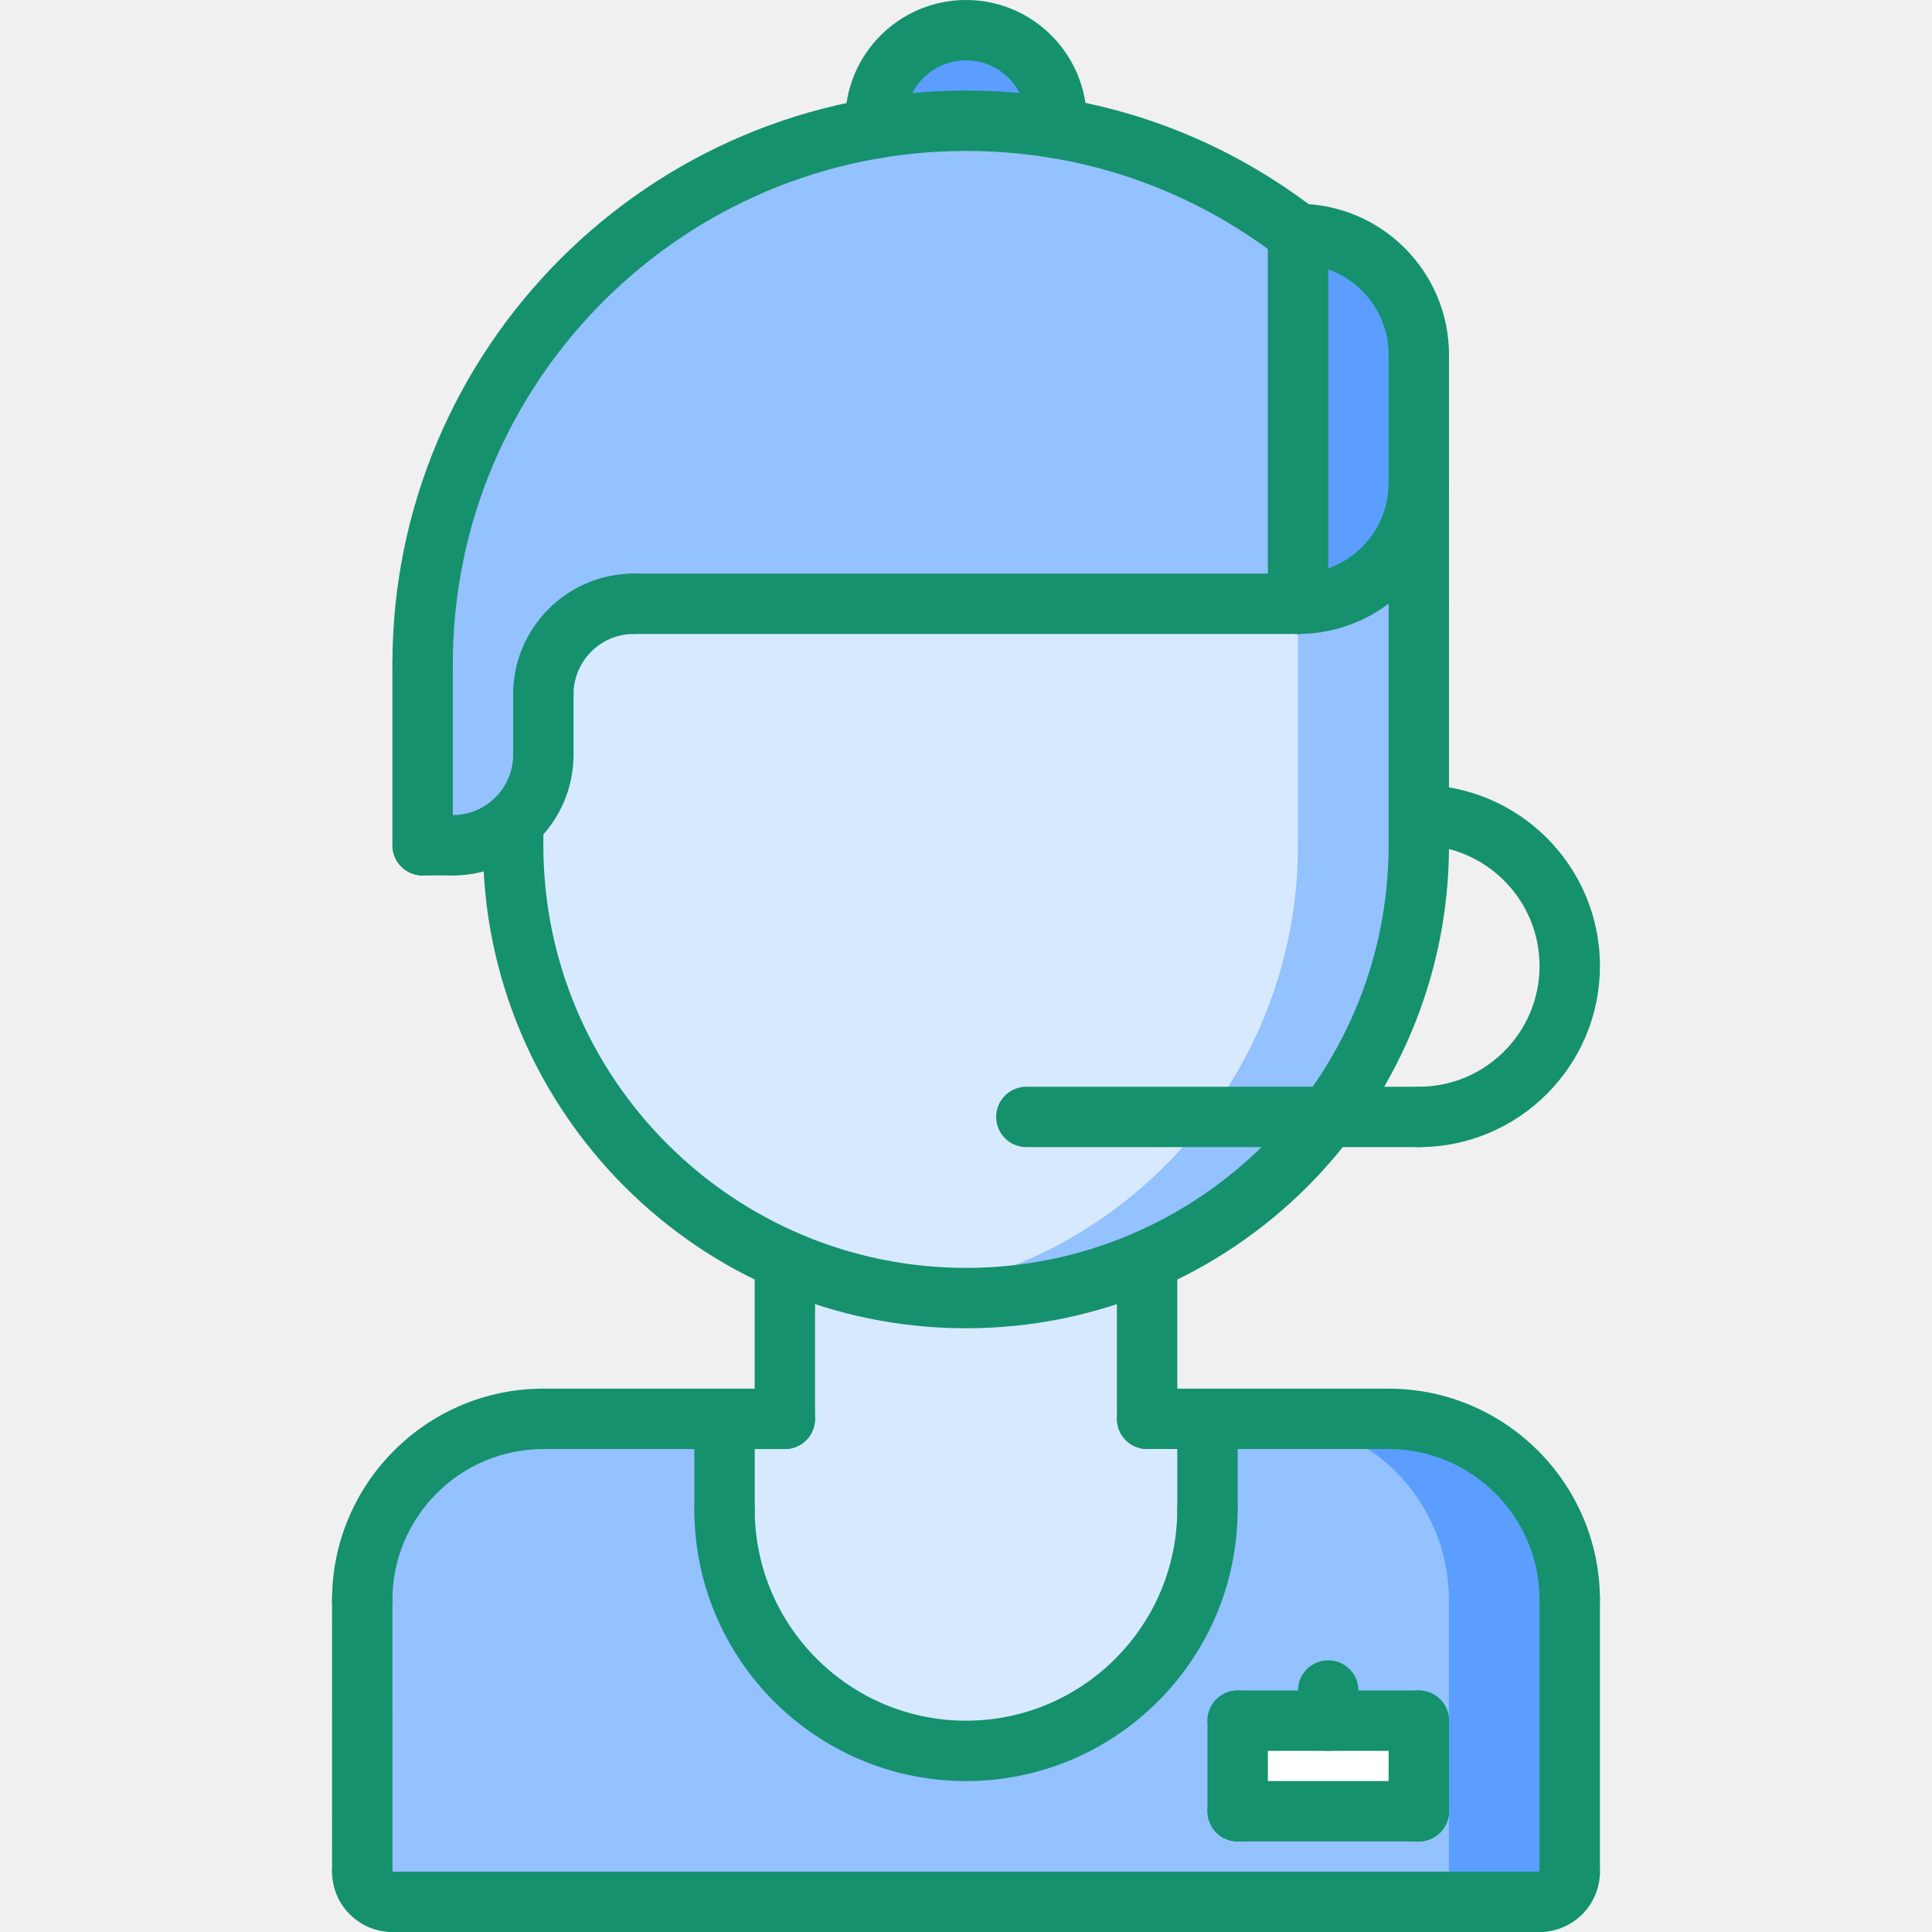
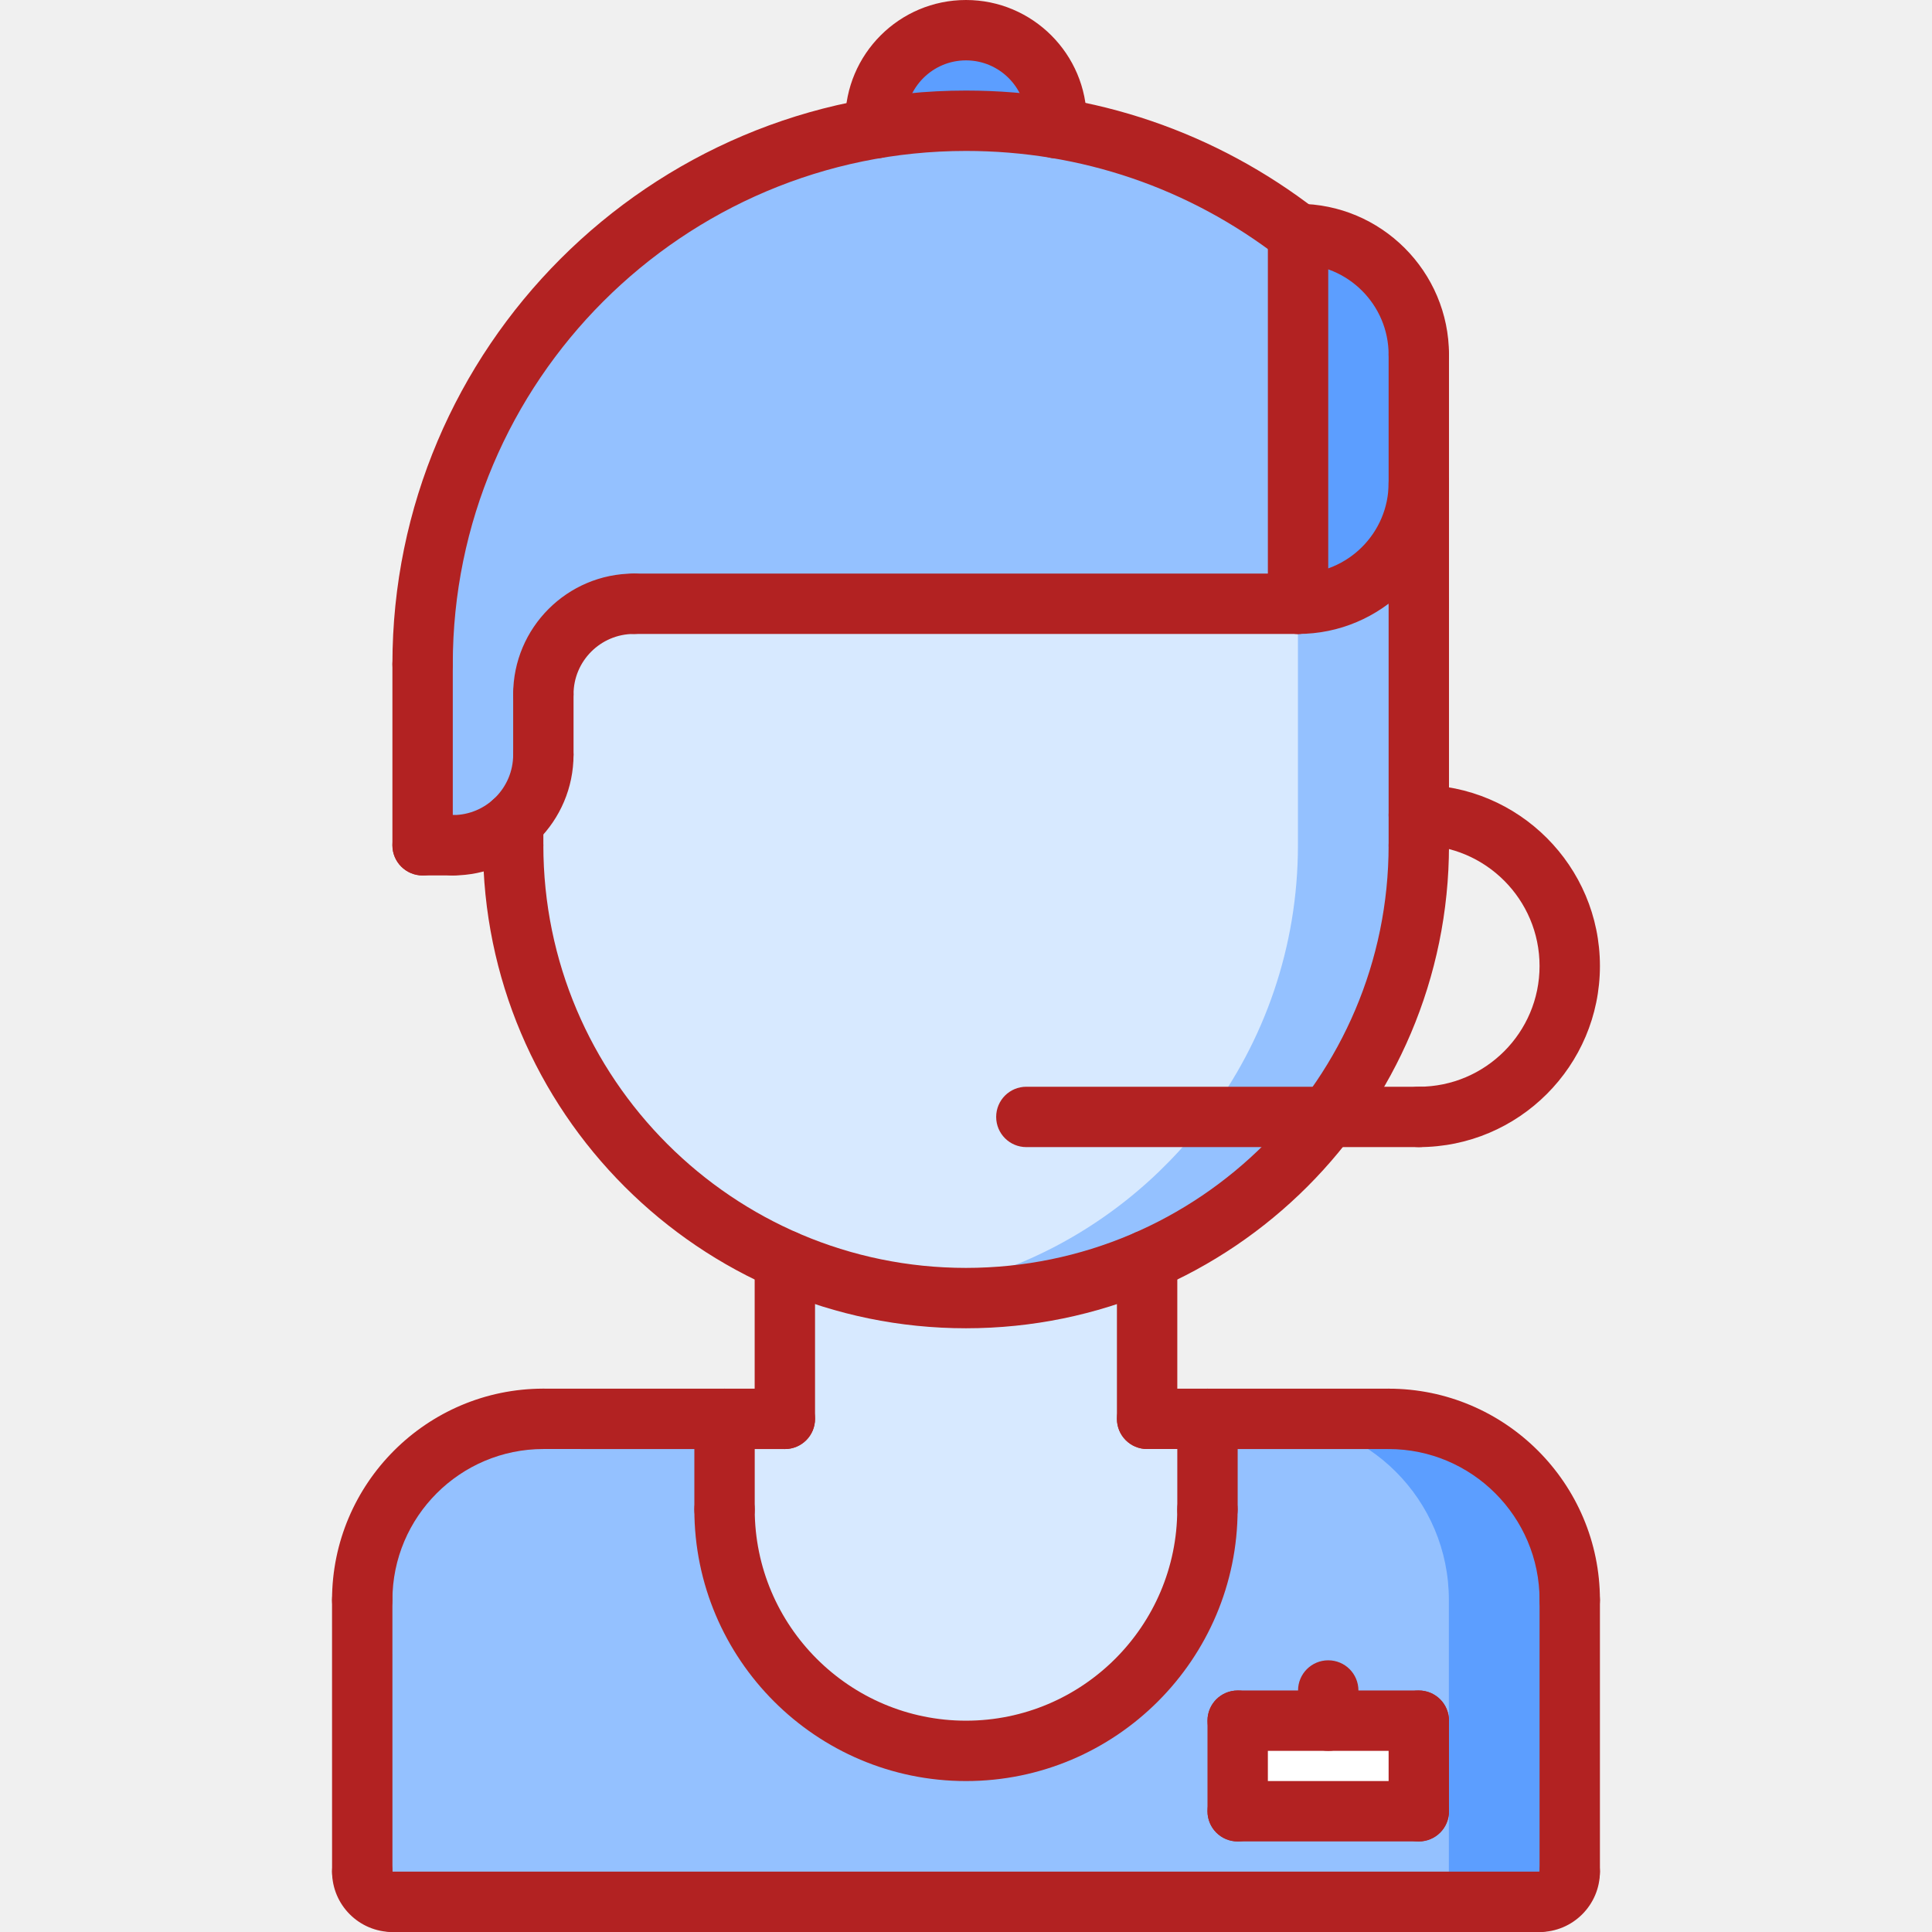
<svg xmlns="http://www.w3.org/2000/svg" height="511pt" viewBox="-87 0 511 511.992" width="511pt">
  <path d="m288.496 456v24h-48v-24zm0 0" fill="#fff" />
  <path d="m240.496 480h48v-24h-48zm-135.922-104v24c0 35.359 28.641 64 63.922 64 35.359 0 64-28.641 64-64v-24h48c26.559 0 48 21.441 48 48v72c0 4.398-3.512 8-8 8h-304c-4.398 0-8-3.602-8-8v-72c0-26.559 21.52-48 48.078-48zm0 0" fill="#94c1ff" />
  <path d="m120.496 376v-42c14.719 6.398 30.961 10 48 10 17.129 0 33.359-3.602 48-10v42h16v24c0 35.359-28.641 64-64 64-35.281 0-63.922-28.641-63.922-64v-24zm0 0" fill="#d7e9ff" />
  <path d="m280.496 376h-32.031c26.559 0 48 21.441 48 48v72c0 4.398-3.512 8-8 8h32.031c4.488 0 8-3.602 8-8v-72c0-26.559-21.441-48-48-48zm0 0" fill="#5c9eff" />
  <path d="m168.496 8c13.281 0 24 10.719 24 24v2c-7.762-1.281-15.832-2-24-2-8.16 0-16.23.719-24 2.078v-2.078c0-13.281 10.809-24 24-24zm0 0" fill="#5c9eff" />
  <path d="m288.496 128c0 17.68-14.32 32-32 32v-98c17.68 0 32 14.32 32 32zm0 0" fill="#5c9eff" />
  <path d="m256.496 62v98h-176c-13.191 0-24 10.719-24 24v16c0 7.121-3.121 13.602-8.082 17.84-4.238 3.84-9.75 6.16-15.918 6.16h-8v-48c0-71.359 51.918-130.559 120-141.922 7.77-1.359 15.84-2.078 24-2.078 8.168 0 16.238.719 24 2 23.84 4 45.68 13.84 64 28zm0 0" fill="#94c1ff" />
  <path d="m288.496 160v64c0 27.039-8.961 52-24 72-12.398 16.48-28.871 29.68-48 38-14.641 6.398-30.871 10-48 10-17.039 0-33.281-3.602-48-10-42.398-18.559-72-60.801-72-110v-6.078l-.082-.082c4.961-4.238 8.082-10.719 8.082-17.84v-16c0-13.281 10.809-24 24-24h176c17.68 0 32-14.32 32-32zm0 0" fill="#d7e9ff" />
  <path d="m256.496 160h-.031v64c0 27.039-8.961 52-24 72-12.402 16.48-28.871 29.68-48 38-9.977 4.359-20.73 7.297-31.961 8.809 5.25.695 10.559 1.191 15.992 1.191 17.129 0 33.359-3.602 48-10 19.129-8.32 35.602-21.52 48-38 15.039-20 24-44.961 24-72v-96c0 17.68-14.32 32-32 32zm0 0" fill="#94c1ff" />
-   <g fill="#15916D">
+   <g fill="#B22222">
    <path d="m8.496 432.016c-4.426 0-8-3.574-8-8 0-30.887 25.129-56.016 56.016-56.016 4.426 0 8 3.574 8 8s-3.574 8-8 8c-22.062 0-40.016 17.953-40.016 40.016 0 4.426-3.574 8-8 8zm0 0" />
    <path d="m328.496 432.008c-4.426 0-8-3.574-8-8 0-22.055-17.945-40-40-40-4.426 0-8-3.574-8-8 0-4.422 3.574-8 8-8 30.871 0 56 25.129 56 56 0 4.426-3.574 8-8 8zm0 0" />
    <path d="m120.496 384.008-63.984-.008c-4.422 0-8-3.586-8-8 0-4.426 3.586-8 8-8l63.984.008c4.426 0 8 3.586 8 8 0 4.426-3.586 8-8 8zm0 0" />
    <path d="m280.496 384.008-64-.008c-4.426 0-8-3.586-8-8 0-4.426 3.582-8 8-8l64 .008c4.426 0 8 3.586 8 8 0 4.426-3.586 8-8 8zm0 0" />
    <path d="m8.504 503.992c-4.414 0-8-3.578-8-8l-.008-71.977c0-4.414 3.574-8 8-8 4.414 0 8 3.578 8 8l.008 71.977c0 4.414-3.574 8-8 8zm0 0" />
    <path d="m16.504 511.992c-8.824 0-16-7.176-16-16 0-4.426 3.574-8 8-8 4.426 0 8 3.574 8 8v.016c4.426 0 8 3.566 8 7.992 0 4.414-3.574 7.992-8 7.992zm0 0" />
    <path d="m320.496 511.992c-4.426 0-8-3.578-8-8 0-4.426 3.574-8 8-8h.016c0-4.426 3.566-8 7.992-8 4.418 0 7.992 3.574 7.992 8 0 8.824-7.176 16-16 16zm0 0" />
    <path d="m328.496 503.992c-4.426 0-8-3.578-8-8v-71.984c0-4.422 3.574-8 8-8 4.426 0 8 3.578 8 8v71.984c0 4.422-3.574 8-8 8zm0 0" />
    <path d="m320.496 511.992h-303.992c-4.426 0-8-3.578-8-8 0-4.426 3.574-8 8-8h303.992c4.426 0 8 3.574 8 8 0 4.422-3.574 8-8 8zm0 0" />
    <path d="m120.496 384.008c-4.426 0-8-3.574-8-8v-42c0-4.422 3.574-8 8-8 4.426 0 8 3.578 8 8v42c0 4.426-3.574 8-8 8zm0 0" />
    <path d="m216.496 384c-4.426 0-8-3.574-8-8v-41.992c0-4.422 3.574-8 8-8 4.426 0 8 3.578 8 8v41.992c0 4.426-3.574 8-8 8zm0 0" />
    <path d="m168.496 352c-70.574 0-128-57.426-128-128 0-4.414 3.574-8 8-8 4.426 0 8 3.586 8 8 0 61.754 50.238 112 112 112 61.762 0 112-50.238 112-112 0-4.414 3.574-8 8-8 4.426 0 8 3.586 8 8 0 70.574-57.426 128-128 128zm0 0" />
    <path d="m288.496 232c-4.426 0-8-3.586-8-8v-64c0-4.414 3.574-8 8-8 4.426 0 8 3.586 8 8v64c0 4.426-3.574 8-8 8zm0 0" />
    <path d="m24.496 184c-4.426 0-8-3.586-8-8 0-83.816 68.184-152 152-152 33.961 0 66.09 10.953 92.879 31.672 3.504 2.695 4.145 7.727 1.441 11.223-2.711 3.496-7.727 4.152-11.215 1.434-23.977-18.535-52.715-28.328-83.105-28.328-74.992 0-136 61.008-136 136 0 4.414-3.574 8-8 8zm0 0" />
    <path d="m32.496 232c-4.426 0-8-3.586-8-8s3.574-8 8-8c8.824 0 16-7.176 16-16 0-4.414 3.574-8 8-8 4.426 0 8 3.586 8 8 0 17.648-14.352 32-32 32zm0 0" />
    <path d="m24.496 232c-4.426 0-8-3.586-8-8v-48c0-4.414 3.574-8 8-8 4.426 0 8 3.586 8 8v48c0 4.426-3.574 8-8 8zm0 0" />
    <path d="m32.496 232h-8c-4.426 0-8-3.586-8-8s3.574-8 8-8h8c4.426 0 8 3.586 8 8s-3.574 8-8 8zm0 0" />
    <path d="m56.496 208c-4.426 0-8-3.586-8-8v-16c0-4.414 3.574-8 8-8 4.426 0 8 3.586 8 8v16c0 4.426-3.574 8-8 8zm0 0" />
    <path d="m56.496 192c-4.426 0-8-3.586-8-8 0-17.648 14.352-32 32-32 4.426 0 8 3.586 8 8s-3.574 8-8 8c-8.824 0-16 7.176-16 16 0 4.414-3.574 8-8 8zm0 0" />
    <path d="m256.496 168h-176c-4.426 0-8-3.586-8-8s3.574-8 8-8h176c4.426 0 8 3.586 8 8s-3.574 8-8 8zm0 0" />
    <path d="m256.496 168c-4.426 0-8-3.586-8-8v-97.992c0-4.414 3.574-8 8-8 4.426 0 8 3.586 8 8v97.992c0 4.414-3.574 8-8 8zm0 0" />
    <path d="m288.496 102.016c-4.426 0-8-3.582-8-8 0-13.238-10.777-24.008-24.008-24.008-4.426 0-8-3.582-8-8 0-4.414 3.574-8 8-8 22.062 0 40.008 17.953 40.008 40.008 0 4.426-3.574 8-8 8zm0 0" />
    <path d="m256.488 168c-4.426 0-8-3.586-8-8s3.574-8 8-8c13.23 0 24.008-10.777 24.008-24.008 0-4.418 3.574-8 8-8 4.426 0 8 3.582 8 8 0 22.055-17.945 40.008-40.008 40.008zm0 0" />
    <path d="m288.496 168c-4.426 0-8-3.586-8-8v-65.977c0-4.414 3.574-8 8-8 4.426 0 8 3.586 8 8v65.977c0 4.414-3.574 8-8 8zm0 0" />
    <path d="m48.496 232c-4.426 0-8-3.586-8-8v-6.113c0-4.414 3.574-8 8-8 4.426 0 8 3.586 8 8v6.113c0 4.426-3.574 8-8 8zm0 0" />
    <path d="m192.496 40c-4.426 0-8-3.586-8-8 0-8.824-7.176-16-16-16-8.824 0-16 7.176-16 16 0 4.414-3.574 8-8 8-4.426 0-8-3.586-8-8 0-17.648 14.352-32 32-32 17.648 0 32 14.352 32 32 0 4.414-3.574 8-8 8zm0 0" />
    <path d="m144.496 41.992c-4.426 0-8-3.586-8-8v-1.992c0-4.414 3.574-8 8-8 4.426 0 8 3.586 8 8v1.992c0 4.414-3.574 8-8 8zm0 0" />
    <path d="m192.496 41.992c-4.426 0-8-3.586-8-8v-1.992c0-4.414 3.574-8 8-8 4.426 0 8 3.586 8 8v1.992c0 4.414-3.574 8-8 8zm0 0" />
    <path d="m168.496 471.992c-39.695 0-71.984-32.289-71.984-71.984 0-4.422 3.578-8 8-8 4.426 0 8 3.578 8 8 0 30.863 25.121 55.984 55.984 55.984 30.863 0 55.984-25.121 55.984-55.984 0-4.422 3.574-8 8-8 4.422 0 8 3.578 8 8 0 39.695-32.289 71.984-71.984 71.984zm0 0" />
    <path d="m104.512 408.008c-4.422 0-8-3.574-8-8v-24c0-4.422 3.578-8 8-8 4.426 0 8 3.578 8 8v24c0 4.426-3.574 8-8 8zm0 0" />
    <path d="m232.496 408.008c-4.426 0-8-3.574-8-8v-24c0-4.422 3.574-8 8-8 4.426 0 8 3.578 8 8v24c0 4.426-3.574 8-8 8zm0 0" />
    <path d="m288.496 303.992c-4.426 0-8-3.578-8-8 0-4.426 3.574-8 8-8 17.648 0 32-14.352 32-32 0-17.648-14.352-32-32-32-4.426 0-8-3.586-8-8 0-4.418 3.574-8 8-8 26.473 0 48 21.527 48 48 0 26.473-21.527 48-48 48zm0 0" />
    <path d="m288.496 303.992h-104c-4.426 0-8-3.578-8-8 0-4.426 3.574-8 8-8h104c4.426 0 8 3.574 8 8 0 4.422-3.574 8-8 8zm0 0" />
    <path d="m288.496 463.992h-48c-4.426 0-8-3.578-8-8 0-4.426 3.574-8 8-8h48c4.426 0 8 3.574 8 8 0 4.422-3.574 8-8 8zm0 0" />
    <path d="m264.496 463.992c-4.426 0-8-3.578-8-8v-8c0-4.426 3.574-8 8-8 4.426 0 8 3.574 8 8v8c0 4.422-3.574 8-8 8zm0 0" />
    <path d="m240.496 487.992c-4.426 0-8-3.578-8-8v-24c0-4.426 3.574-8 8-8 4.426 0 8 3.574 8 8v24c0 4.422-3.574 8-8 8zm0 0" />
    <path d="m288.496 487.992c-4.426 0-8-3.578-8-8v-24c0-4.426 3.574-8 8-8 4.426 0 8 3.574 8 8v24c0 4.422-3.574 8-8 8zm0 0" />
    <path d="m288.496 487.992h-48c-4.426 0-8-3.578-8-8 0-4.426 3.574-8 8-8h48c4.426 0 8 3.574 8 8 0 4.422-3.574 8-8 8zm0 0" />
  </g>
</svg>
